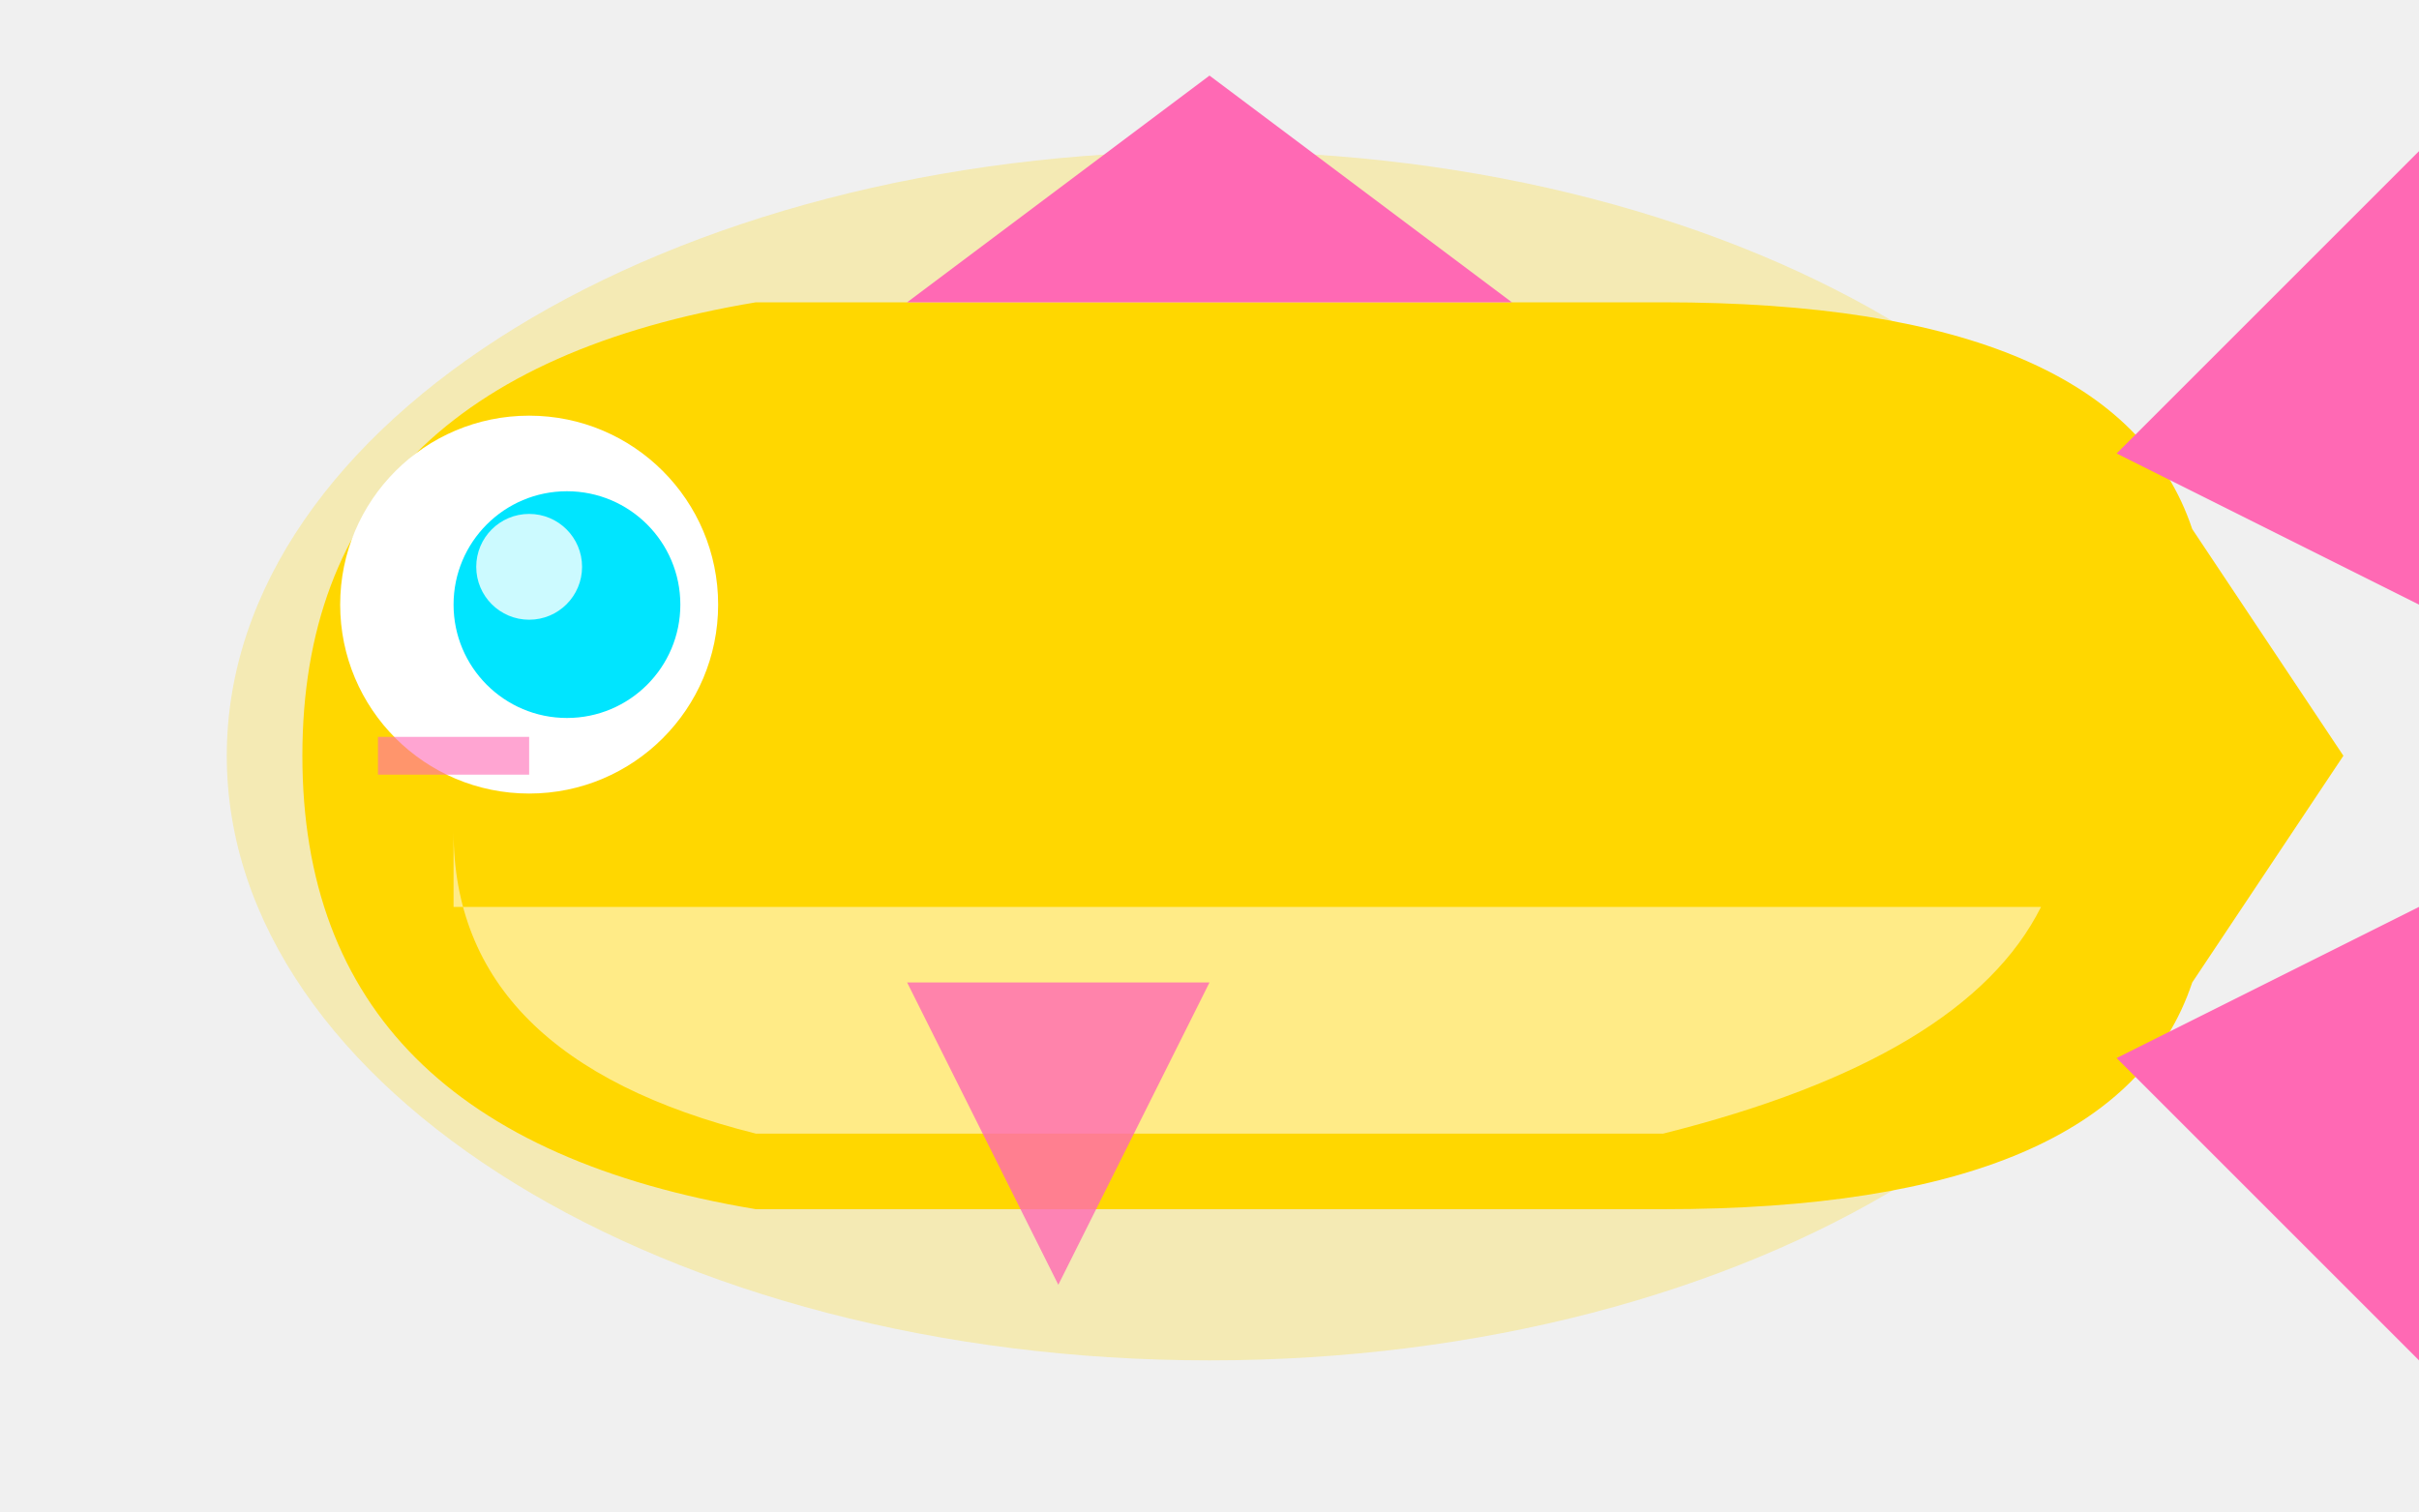
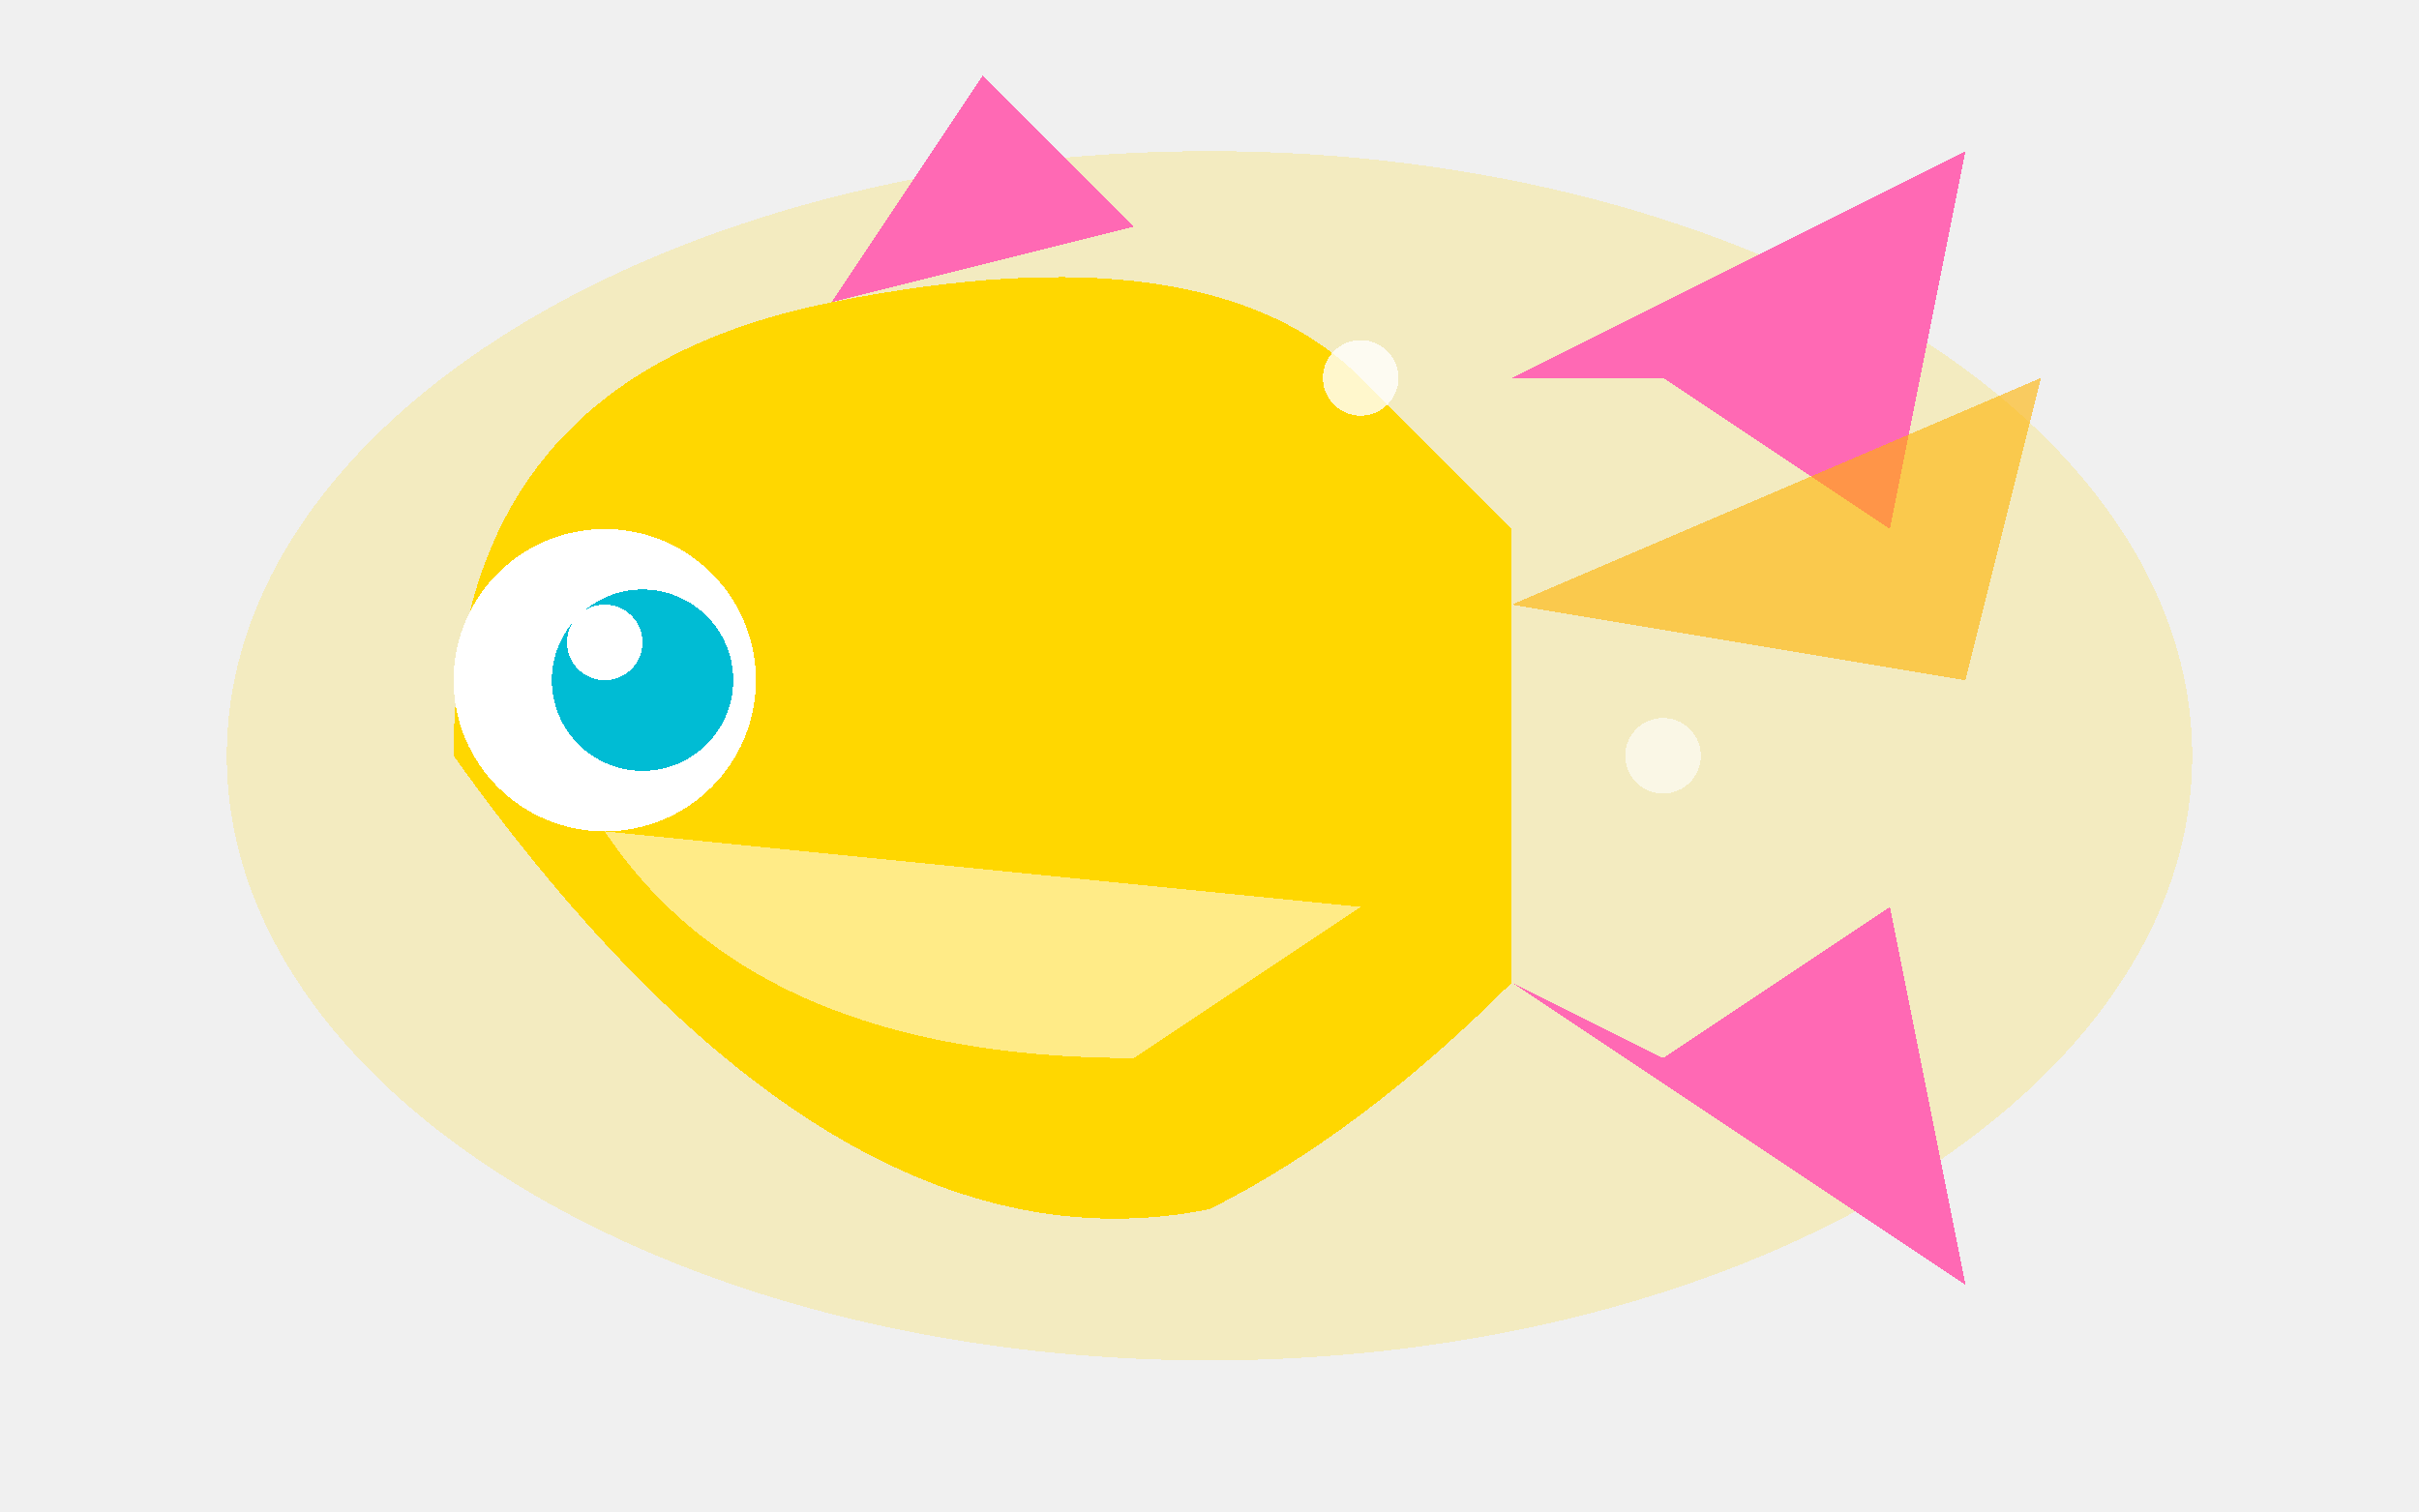
- <svg xmlns="http://www.w3.org/2000/svg" viewBox="0 0 32 20" width="64" height="40">
-   <ellipse cx="16" cy="10" rx="13" ry="8" fill="#FFD700" opacity="0.25">
-     <animate attributeName="opacity" values="0.15;0.35;0.15" dur="2s" repeatCount="indefinite" />
+ <svg xmlns="http://www.w3.org/2000/svg" viewBox="0 0 32 20" width="64" height="40" shape-rendering="crispEdges">
+   <ellipse cx="16" cy="10" rx="13" ry="8" fill="#FFD700" opacity="0.2">
+     <animate attributeName="opacity" values="0.1;0.3;0.1" dur="1.5s" repeatCount="indefinite" />
  </ellipse>
-   <path d="M4,10 Q4,5 10,4 L22,4 Q28,4 29,7 L31,10 L29,13 Q28,16 22,16 L10,16 Q4,15 4,10 Z" fill="#FFD700" />
-   <path d="M6,11 Q6,14 10,15 L22,15 Q26,14 27,12 L6,12 Z" fill="#FFF8E1" opacity="0.6" />
-   <path d="M28,6 L32,2 L32,8 Z" fill="#FF69B4" />
-   <path d="M28,14 L32,18 L32,12 Z" fill="#FF69B4" />
-   <path d="M12,4 L16,1 L20,4 Z" fill="#FF69B4" />
-   <path d="M12,13 L14,17 L16,13 Z" fill="#FF69B4" opacity="0.8" />
-   <circle cx="7" cy="8" r="2.5" fill="white" />
-   <circle cx="7.5" cy="8" r="1.5" fill="#00E5FF" />
-   <circle cx="7" cy="7.5" r="0.7" fill="white" opacity="0.8" />
-   <line x1="5" y1="10" x2="7" y2="10" stroke="#FF69B4" stroke-width="0.5" opacity="0.6" />
+   <path d="M6,10 Q6,5 11,4 Q16,3 18,5 L20,7 L20,13 Q18,15 16,16 Q11,17 6,10 Z" fill="#FFD700" />
+   <path d="M8,11 Q10,14 15,14 L18,12 Z" fill="#FFF8E1" opacity="0.6" />
+   <path d="M20,5 L26,2 L25,7 L22,5 Z" fill="#FF69B4" />
+   <path d="M20,13 L26,17 L25,12 L22,14 Z" fill="#FF69B4" />
+   <path d="M20,8 L27,5 L26,9 Z" fill="#FFB300" opacity="0.6" />
+   <path d="M11,4 L13,1 L15,3 Z" fill="#FF69B4" />
+   <circle cx="8" cy="9" r="2" fill="white" />
+   <circle cx="8.5" cy="9" r="1.2" fill="#00BCD4" />
+   <circle cx="8" cy="8.5" r="0.5" fill="white" />
+   <circle cx="18" cy="5" r="0.5" fill="white" opacity="0.8">
+     <animate attributeName="opacity" values="0;1;0" dur="1.5s" repeatCount="indefinite" />
+   </circle>
+   <circle cx="22" cy="10" r="0.5" fill="white" opacity="0.6">
+     <animate attributeName="opacity" values="0;1;0" dur="2s" repeatCount="indefinite" begin="0.5s" />
+   </circle>
</svg>
